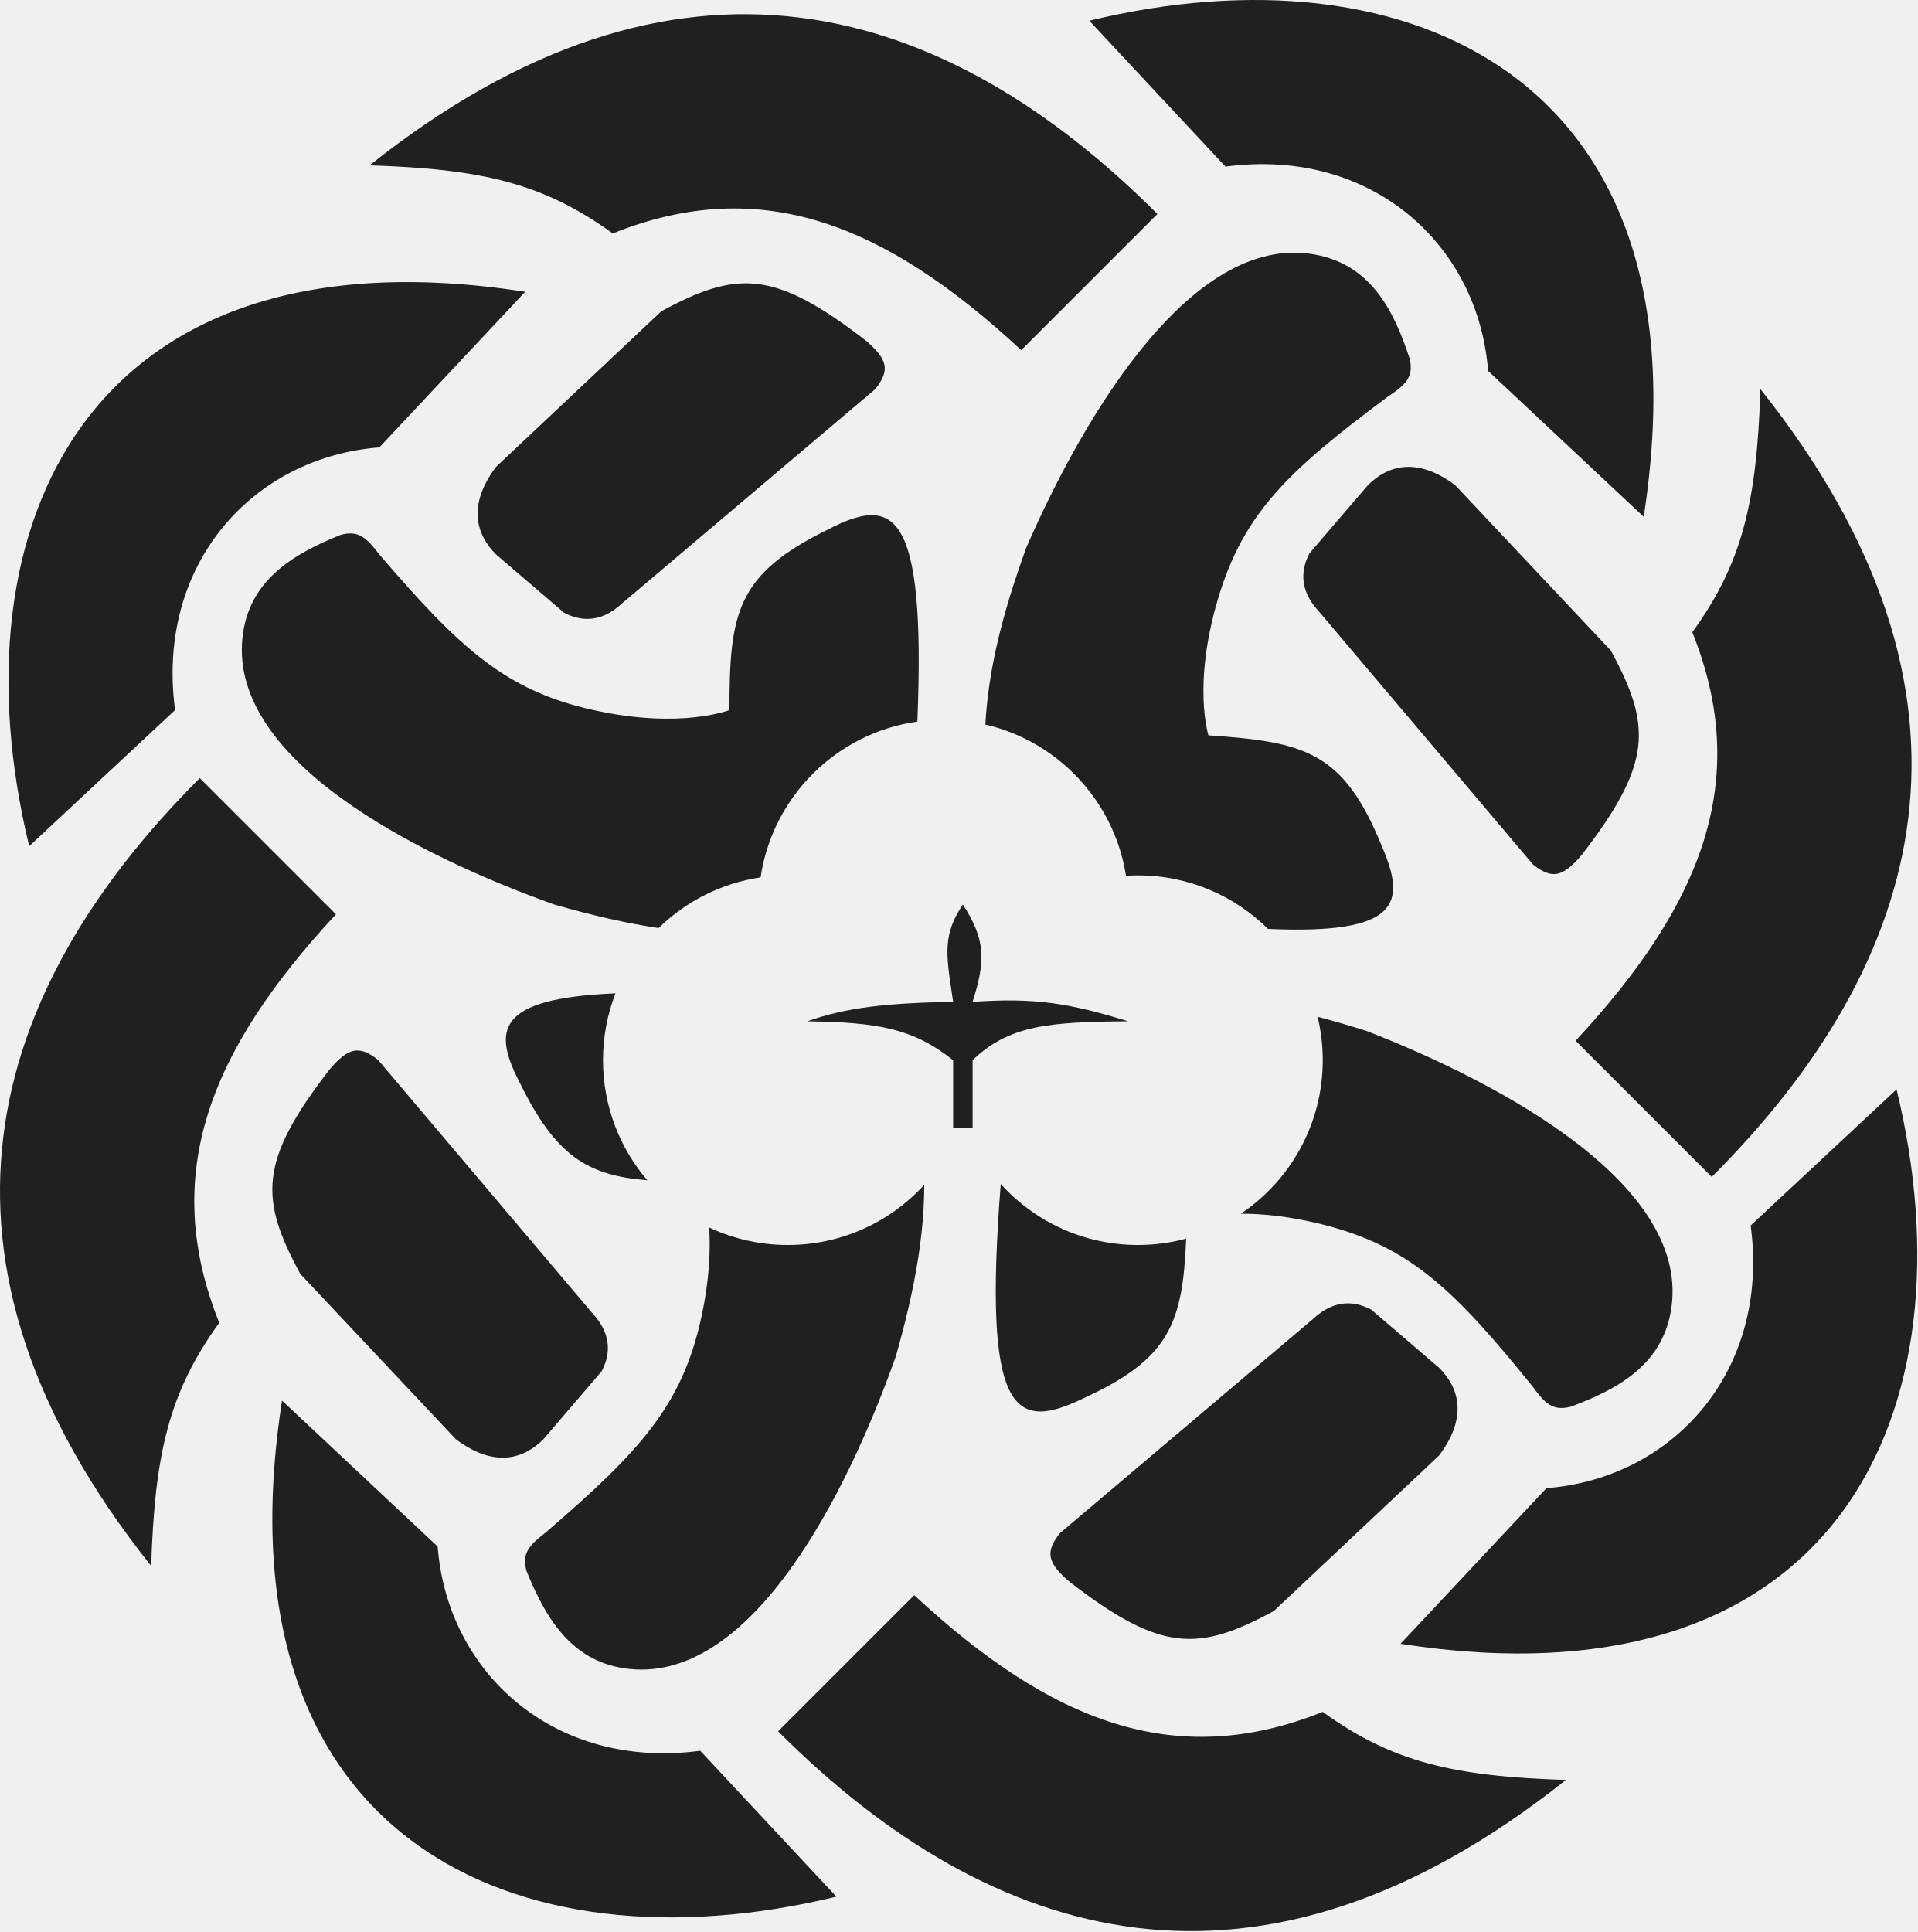
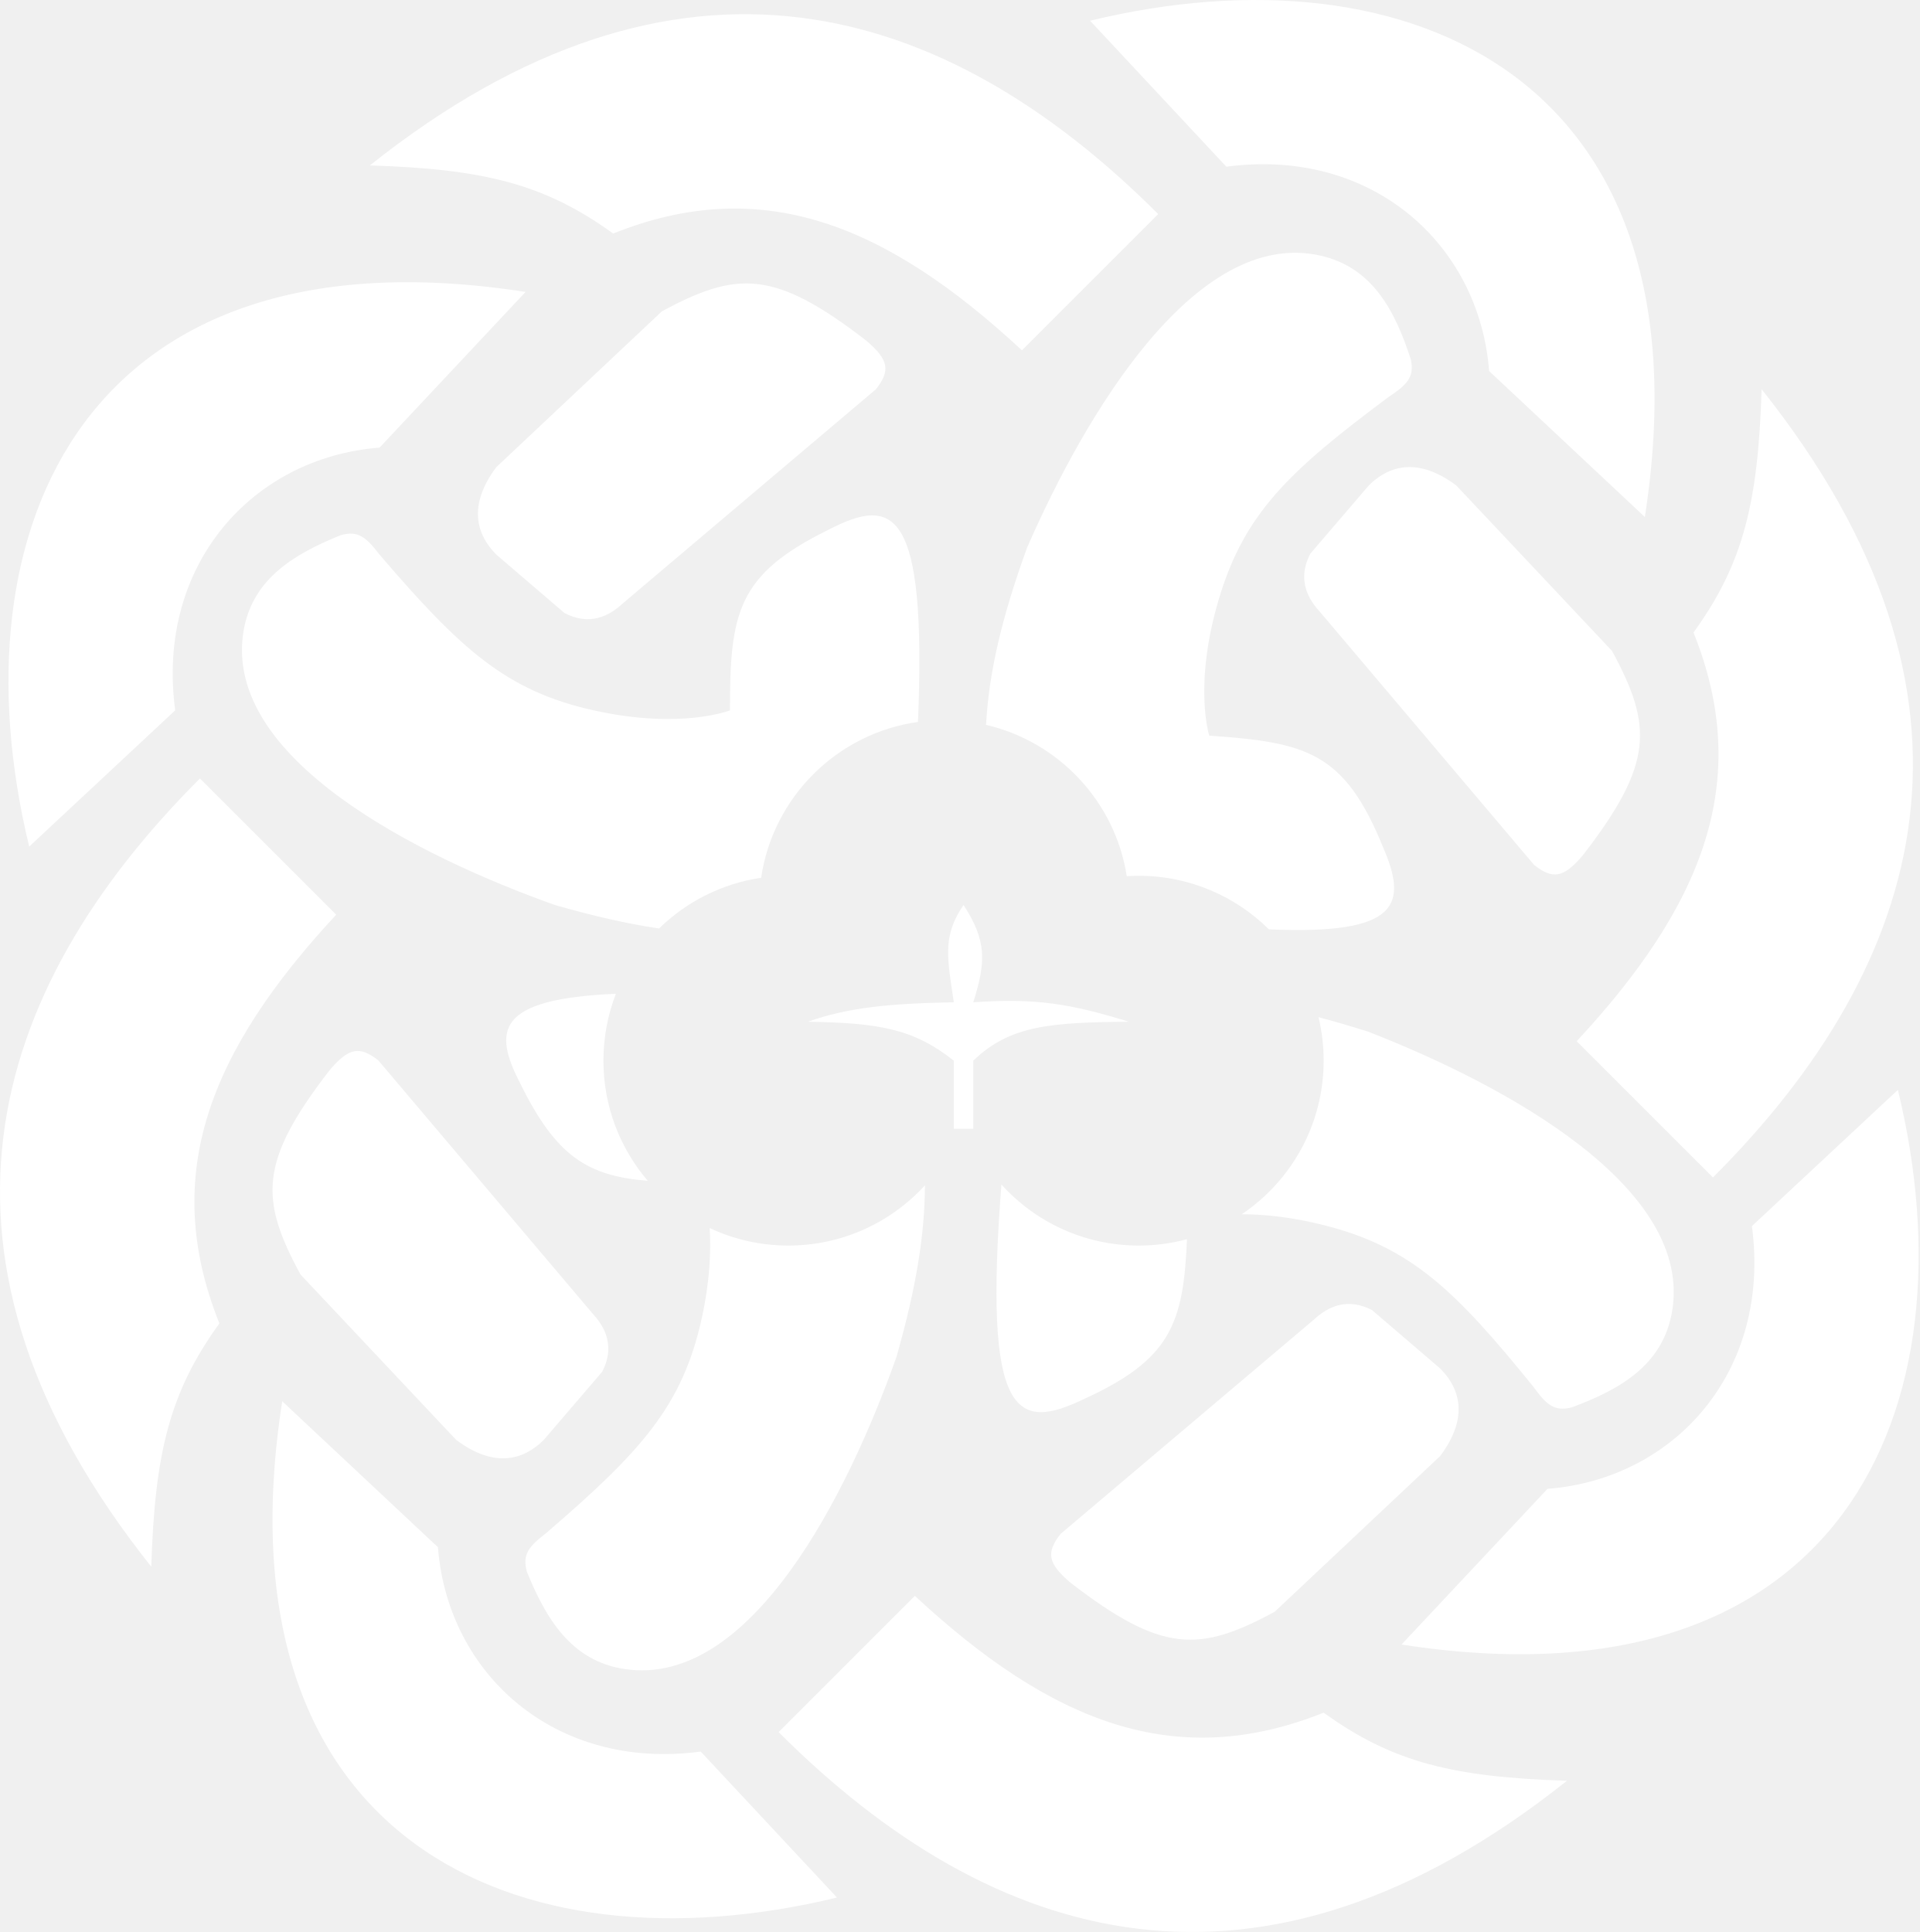
- <svg xmlns="http://www.w3.org/2000/svg" width="525" height="529" viewBox="0 0 525 529" fill="none">
-   <path fill-rule="evenodd" clip-rule="evenodd" d="M335.564 45.622L298.279 5.674C386.165 -15.632 468.725 21.653 450.083 141.498L407.471 101.549C404.808 66.928 375.512 40.296 335.564 45.622ZM47.937 194.414L7.99 231.699C-13.316 143.813 23.969 61.254 143.813 79.896L103.865 122.508C69.243 125.171 42.611 154.466 47.937 194.414ZM519.326 298.279L479.378 335.564C484.704 375.512 458.072 404.808 423.451 407.471L383.502 450.082C503.347 468.725 540.632 386.165 519.326 298.279ZM191.744 479.378L229.029 519.326C141.143 540.632 58.583 503.347 77.226 383.502L119.837 423.451C122.501 458.072 151.796 484.704 191.744 479.378ZM316.922 58.591L279.637 95.876C242.352 61.254 208.37 47.642 167.782 63.917C148.769 50.148 131.956 46.251 101.202 45.275C185.549 -21.852 258.331 4.05164e-05 316.922 58.591ZM431.44 284.963L468.725 322.248C527.316 263.657 549.168 190.875 482.041 106.528C481.065 137.282 477.168 154.095 463.399 173.109C479.674 213.696 466.062 247.678 431.44 284.963ZM213.057 474.051L250.342 436.767C287.627 471.388 321.609 485 362.196 468.725C381.21 482.494 398.023 486.392 428.777 487.368C344.43 554.495 271.648 532.642 213.057 474.051ZM91.992 250.342L54.707 213.057C-3.883 271.647 -25.736 344.43 41.391 428.777C42.367 398.023 46.265 381.21 60.034 362.196C43.759 321.609 57.371 287.626 91.992 250.342ZM135.824 127.833C127.834 138.486 130.497 146.476 135.824 151.802L154.466 167.781C158.206 169.699 163.974 171.189 170.446 165.118L239.689 106.528C243.664 101.437 243.267 98.524 237.026 93.212C211.881 73.774 201.652 74.104 181.098 85.222L135.824 127.833ZM374.53 132.877C379.857 127.55 387.846 124.887 398.499 132.877L441.11 178.151C452.228 198.704 452.558 208.933 433.12 234.078C427.808 240.32 424.896 240.717 419.804 236.742L361.214 167.498C355.143 161.027 356.633 155.259 358.551 151.519L374.53 132.877ZM394.078 398.499C402.068 387.846 399.404 379.857 394.078 374.53L375.435 358.551C371.696 356.633 365.927 355.143 359.456 361.214L290.213 419.804C286.238 424.896 286.635 427.809 292.876 433.12C318.021 452.558 328.25 452.228 348.803 441.11L394.078 398.499ZM148.796 394.078C143.469 399.404 135.48 402.068 124.827 394.078L82.216 348.803C71.098 328.25 70.768 318.021 90.206 292.876C95.517 286.635 98.43 286.238 103.522 290.213L162.112 359.456C168.183 365.927 166.693 371.696 164.775 375.435L148.796 394.078ZM162.456 194.414C186.425 199.741 199.741 194.414 199.741 194.414C199.741 167.782 201.665 157.257 226.751 144.962C244.596 135.717 253.57 139.115 251.195 197.577C229.063 200.701 211.531 218.144 208.274 240.233C197.479 241.825 187.793 246.826 180.346 254.108C171.865 252.858 162.558 250.766 151.803 247.679C114.518 234.363 61.254 207.73 66.581 173.109C68.817 158.571 80.379 151.658 93.213 146.477C98.034 145.11 100.215 147.062 103.865 151.803C126.076 177.707 138.487 189.088 162.456 194.414ZM281.056 149.85C273.916 169.508 270.594 184.362 269.809 198.385C289.721 203.003 305.126 219.374 308.321 239.793C309.404 239.724 310.495 239.689 311.595 239.689C325.483 239.689 338.064 245.284 347.207 254.342C383.306 255.954 385.148 247.308 378.374 231.686C367.833 205.813 357.466 203.17 330.896 201.338C330.896 201.338 326.499 187.687 333.461 164.141C340.423 140.596 352.632 128.996 380.002 108.621C384.983 105.304 387.08 103.263 386.048 98.359C381.762 85.2 375.66 73.19 361.311 69.958C327.138 62.263 296.905 113.569 281.056 149.85ZM296.567 382.912C277.921 391.913 269.066 387.766 274.022 324.184C283.283 334.443 296.686 340.891 311.595 340.891C316.163 340.891 320.589 340.286 324.798 339.151C323.834 362.207 320.367 372.072 296.567 382.912ZM142.435 296.668C134.828 282.051 135.732 273.381 168.532 271.983C166.328 277.66 165.119 283.834 165.119 290.29C165.119 302.844 169.691 314.331 177.26 323.175C160.85 321.845 152.211 316.524 142.435 296.668ZM215.72 340.891C208.022 340.891 200.725 339.172 194.193 336.097C194.58 342.249 194.272 350.577 192.004 360.873C186.721 384.852 175.362 397.284 149.499 419.541C144.764 423.201 142.817 425.385 144.192 430.204C149.397 443.028 156.331 454.577 170.873 456.787C205.504 462.051 232.039 408.738 245.287 371.429C250.725 352.354 253.044 337.832 253.091 324.405C243.838 334.536 230.521 340.891 215.72 340.891ZM362.196 290.29C362.196 307.806 353.296 323.244 339.771 332.327C345.655 332.32 353.2 333.021 362.235 335.298C386.044 341.3 398.129 353.029 419.597 379.55C423.113 384.393 425.238 386.406 430.095 385.176C443.07 380.359 454.823 373.776 457.47 359.307C463.774 324.85 411.284 296.722 374.391 282.357C369.588 280.83 365.073 279.513 360.789 278.391C361.709 282.207 362.196 286.192 362.196 290.29ZM260.994 308.933V290.29C249.944 281.534 240.432 279.94 221.046 279.637C232.04 275.745 243.326 274.632 260.994 274.311C260.886 273.58 260.78 272.873 260.676 272.187C259.03 261.247 258.194 255.696 263.658 247.679C270.021 257.501 269.82 263.158 266.321 274.311C283.472 273.124 292.745 274.671 308.932 279.637C287.538 279.818 276.345 280.59 266.321 290.29V308.933H260.994Z" fill="#202020" />
+ <svg xmlns="http://www.w3.org/2000/svg" width="439" height="442" viewBox="0 0 439 442" fill="none">
+   <path fill-rule="evenodd" clip-rule="evenodd" d="M280.505 38.136L249.338 4.743C322.803 -13.067 391.816 18.1 376.233 118.281L340.613 84.887C338.387 55.946 313.898 33.684 280.505 38.136ZM40.072 162.515L6.679 193.682C-11.131 120.216 20.036 51.203 120.216 66.787L86.823 102.407C57.882 104.633 35.62 129.122 40.072 162.515ZM434.115 249.338L400.722 280.505C405.174 313.898 382.912 338.387 353.971 340.613L320.577 376.233C420.757 391.816 451.925 322.803 434.115 249.338ZM160.282 400.722L191.45 434.115C117.984 451.925 48.971 420.757 64.555 320.577L100.174 353.971C102.401 382.912 126.889 405.174 160.282 400.722ZM264.921 48.977L233.754 80.144C202.587 51.204 174.18 39.825 140.252 53.429C124.359 41.92 110.304 38.662 84.597 37.846C155.104 -18.267 215.944 3.43323e-05 264.921 48.977ZM360.649 238.206L391.816 269.374C440.794 220.396 459.06 159.556 402.947 89.049C402.132 114.757 398.874 128.811 387.364 144.705C400.969 178.633 389.59 207.039 360.649 238.206ZM178.098 396.269L209.265 365.102C240.433 394.043 268.839 405.421 302.767 391.817C318.661 403.326 332.715 406.584 358.423 407.4C287.916 463.513 227.076 445.246 178.098 396.269ZM76.898 209.265L45.731 178.098C-3.246 227.075 -21.513 287.915 34.6 358.423C35.416 332.715 38.674 318.661 50.183 302.767C36.579 268.839 47.957 240.433 76.898 209.265ZM113.538 106.858C106.859 115.763 109.085 122.442 113.538 126.894L129.121 140.252C132.247 141.855 137.069 143.101 142.479 138.026L200.361 89.049C203.683 84.793 203.352 82.358 198.134 77.918C177.115 61.669 168.565 61.945 151.384 71.239L113.538 106.858ZM313.077 111.074C317.53 106.622 324.208 104.395 333.113 111.074L368.733 148.92C378.027 166.101 378.302 174.652 362.054 195.671C357.613 200.888 355.179 201.22 350.922 197.897L301.946 140.015C296.871 134.606 298.116 129.784 299.72 126.658L313.077 111.074ZM329.417 333.113C336.096 324.208 333.87 317.53 329.417 313.077L313.834 299.72C310.708 298.117 305.886 296.871 300.476 301.946L242.594 350.923C239.272 355.179 239.604 357.614 244.821 362.054C265.84 378.302 274.391 378.027 291.572 368.733L329.417 333.113ZM124.381 329.417C119.929 333.87 113.25 336.096 104.345 329.417L68.726 291.572C59.432 274.391 59.156 265.84 75.405 244.821C79.845 239.604 82.28 239.272 86.536 242.594L135.512 300.476C140.587 305.886 139.342 310.708 137.739 313.834L124.381 329.417ZM135.8 162.515C155.836 166.967 166.967 162.515 166.967 162.515C166.967 140.253 168.576 131.454 189.546 121.177C204.462 113.449 211.964 116.289 209.979 165.158C191.478 167.77 176.823 182.35 174.1 200.815C165.076 202.146 156.98 206.327 150.755 212.414C143.665 211.369 135.885 209.62 126.895 207.039C95.728 195.908 51.203 173.646 55.656 144.705C57.526 132.553 67.19 126.774 77.918 122.443C81.948 121.3 83.771 122.932 86.823 126.895C105.389 148.549 115.764 158.063 135.8 162.515ZM234.94 125.263C228.972 141.695 226.194 154.112 225.539 165.834C242.183 169.694 255.061 183.379 257.732 200.448C258.637 200.39 259.549 200.361 260.469 200.361C272.078 200.361 282.595 205.037 290.238 212.61C320.413 213.957 321.953 206.73 316.29 193.671C307.479 172.044 298.812 169.834 276.603 168.302C276.603 168.302 272.927 156.891 278.747 137.209C284.567 117.527 294.772 107.831 317.651 90.798C321.815 88.026 323.568 86.32 322.705 82.221C319.122 71.22 314.022 61.181 302.027 58.48C273.461 52.047 248.189 94.935 234.94 125.263ZM247.906 320.084C232.32 327.608 224.917 324.142 229.061 270.991C236.802 279.567 248.006 284.957 260.469 284.957C264.287 284.957 267.986 284.451 271.505 283.503C270.699 302.776 267.801 311.022 247.906 320.084ZM119.064 247.99C112.705 235.772 113.461 228.524 140.879 227.356C139.037 232.102 138.026 237.262 138.026 242.659C138.026 253.153 141.848 262.755 148.176 270.149C134.458 269.037 127.236 264.589 119.064 247.99ZM180.324 284.957C173.889 284.957 167.79 283.52 162.329 280.949C162.653 286.092 162.396 293.054 160.5 301.661C156.084 321.705 146.589 332.097 124.969 350.703C121.011 353.762 119.383 355.588 120.533 359.616C124.884 370.336 130.68 379.99 142.836 381.837C171.785 386.237 193.966 341.672 205.04 310.485C209.586 294.54 211.524 282.401 211.564 271.177C203.829 279.645 192.697 284.957 180.324 284.957ZM302.767 242.659C302.767 257.301 295.327 270.206 284.021 277.799C288.94 277.793 295.247 278.379 302.8 280.283C322.702 285.3 332.804 295.104 350.75 317.273C353.688 321.322 355.464 323.004 359.525 321.976C370.371 317.95 380.196 312.447 382.408 300.352C387.677 271.549 343.8 248.036 312.96 236.028C308.946 234.751 305.172 233.651 301.591 232.712C302.36 235.902 302.767 239.233 302.767 242.659ZM218.17 258.243V242.659C208.933 235.339 200.982 234.008 184.777 233.754C193.967 230.5 203.401 229.57 218.17 229.302C218.08 228.691 217.991 228.1 217.905 227.526C216.528 218.382 215.83 213.741 220.397 207.039C225.716 215.25 225.548 219.978 222.623 229.302C236.96 228.309 244.711 229.603 258.243 233.754C240.359 233.905 231.003 234.551 222.623 242.659V258.243H218.17Z" fill="white" />
</svg>
